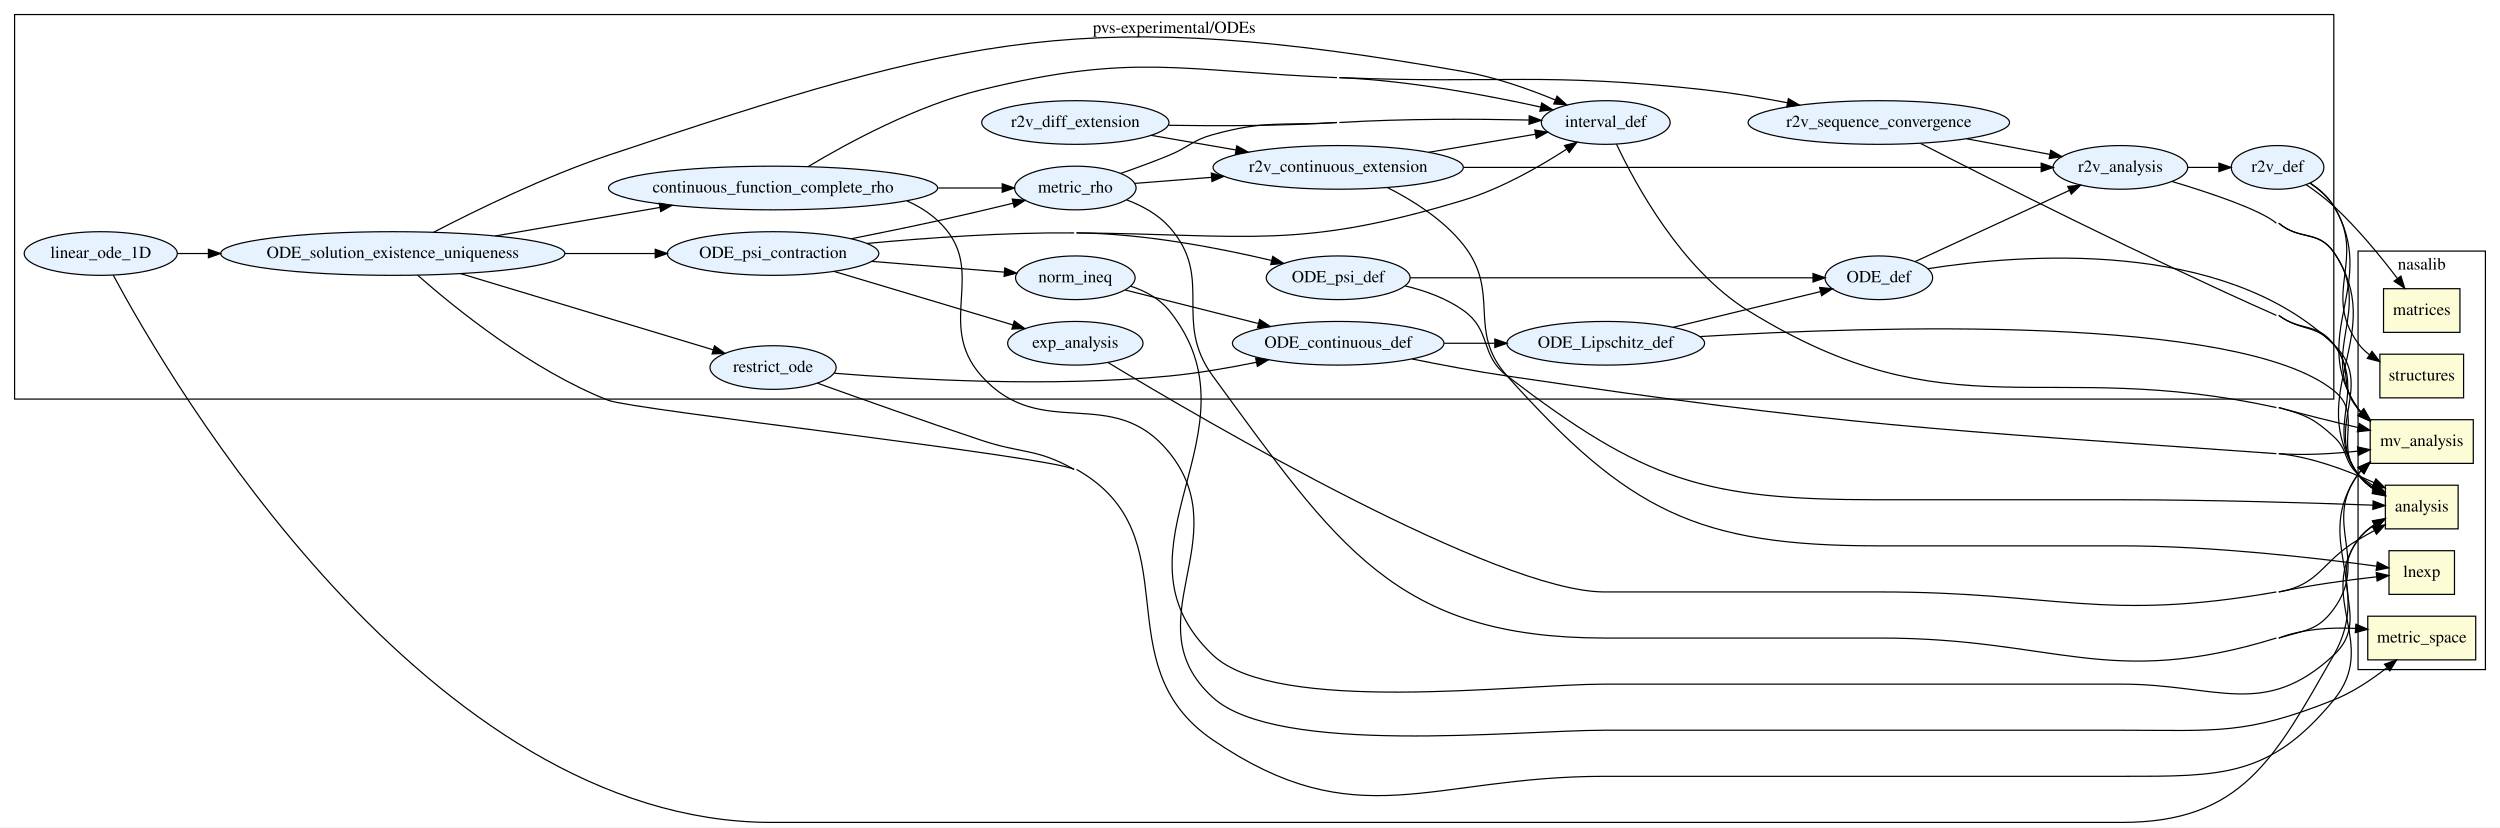
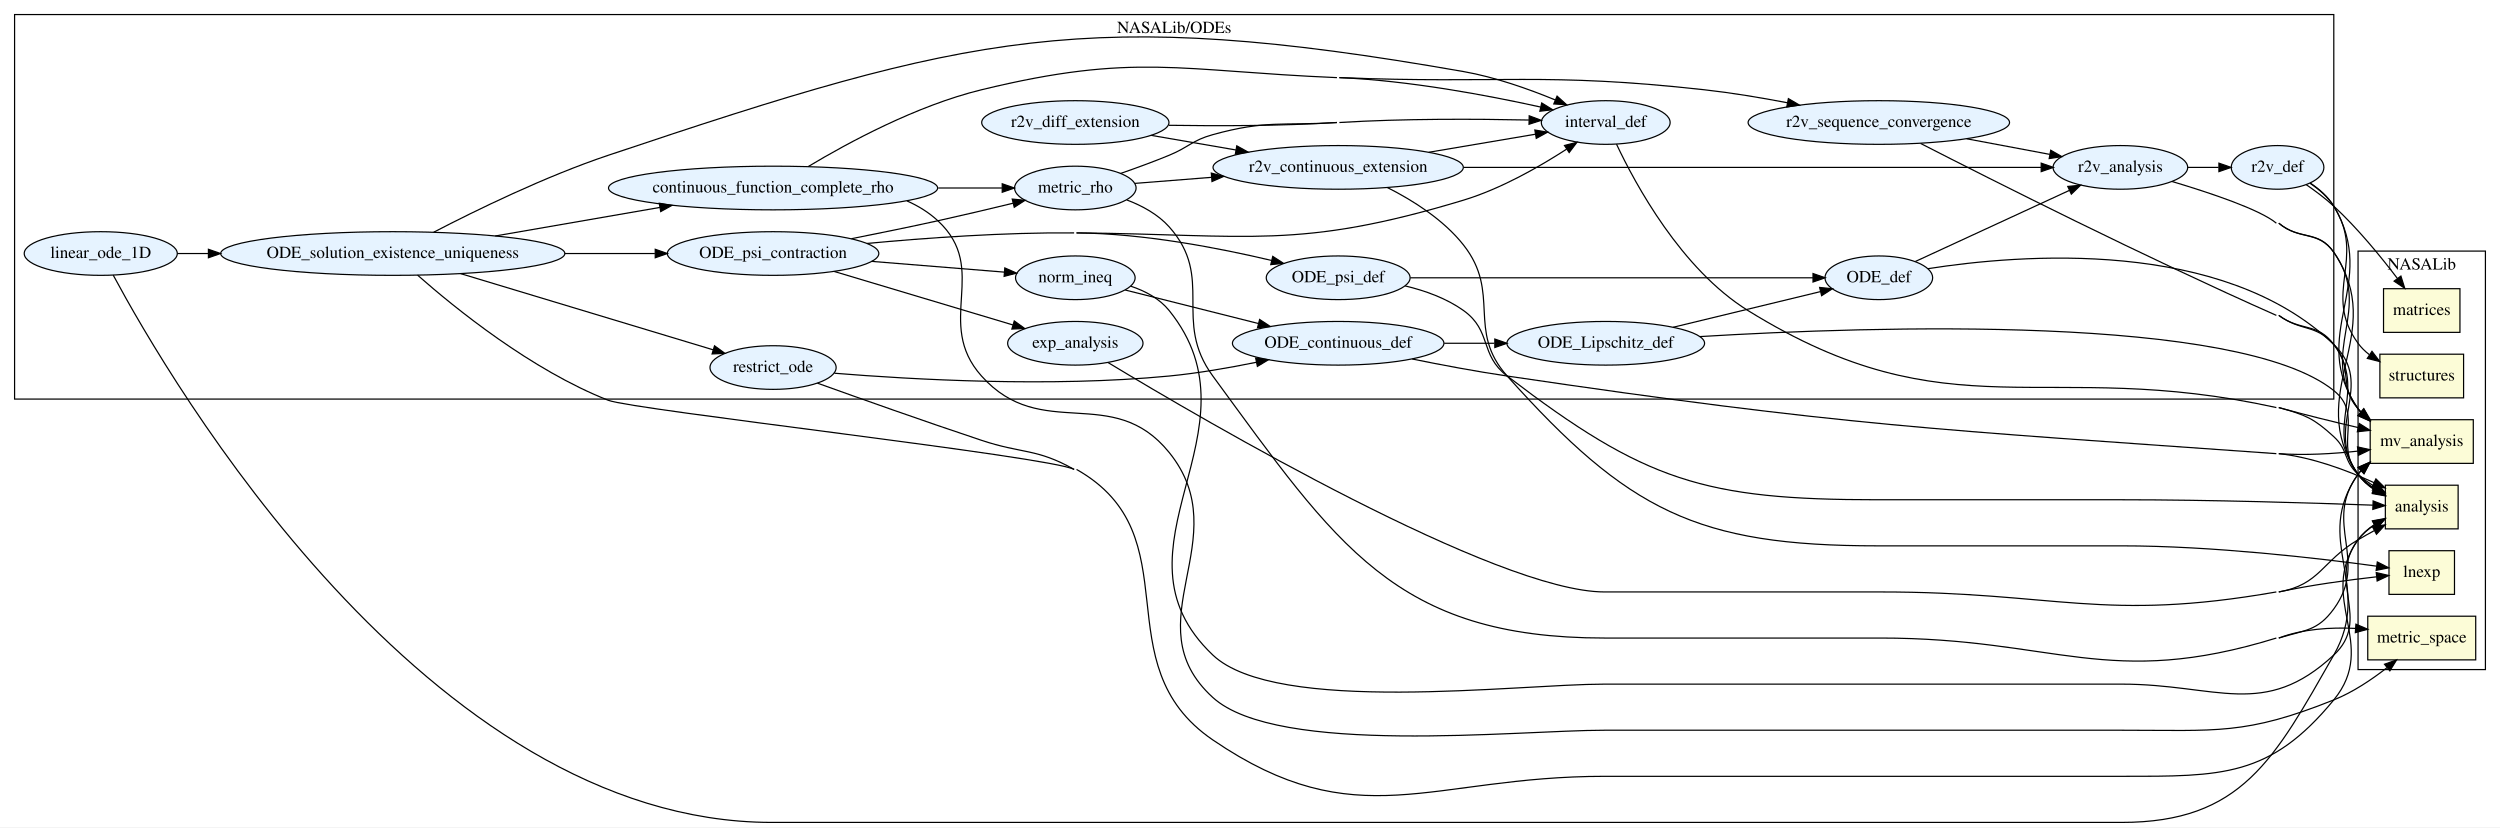
<svg xmlns="http://www.w3.org/2000/svg" width="2061pt" height="682pt" viewBox="0.00 0.00 2060.96 682.00">
  <g id="graph0" class="graph" transform="scale(1 1) rotate(0) translate(4 678)">
    <polygon fill="white" stroke="transparent" points="-4,4 -4,-678 2056.96,-678 2056.96,4 -4,4" />
+     <g id="clust1" class="cluster">
+       <polygon fill="none" stroke="black" points="1939.96,-126 1939.96,-471 2044.96,-471 2044.96,-126 1939.96,-126" />
+       <text text-anchor="middle" x="1992.46" y="-455.8" font-family="Times,serif" font-size="14.00">NASALib</text>
+     </g>
    <g id="clust2" class="cluster">
      <polygon fill="none" stroke="black" points="8,-349 8,-666 1919.96,-666 1919.96,-349 8,-349" />
-       <text text-anchor="middle" x="963.98" y="-650.8" font-family="Times,serif" font-size="14.00">pvs-experimental/ODEs</text>
-     </g>
-     <g id="clust1" class="cluster">
-       <polygon fill="none" stroke="black" points="1939.96,-126 1939.96,-471 2044.96,-471 2044.96,-126 1939.96,-126" />
-       <text text-anchor="middle" x="1992.46" y="-455.8" font-family="Times,serif" font-size="14.00">nasalib</text>
+       <text text-anchor="middle" x="963.98" y="-650.8" font-family="Times,serif" font-size="14.00">NASALib/ODEs</text>
    </g>
    <g id="node1" class="node">
+       <ellipse fill="#e6f3ff" stroke="black" cx="1319.75" cy="-395" rx="81.49" ry="18" />
+       <text text-anchor="middle" x="1319.75" y="-391.3" font-family="Times,serif" font-size="14.00">ODE_Lipschitz_def</text>
+     </g>
+     <g id="node3" class="node">
+       <ellipse fill="#e6f3ff" stroke="black" cx="1544.88" cy="-449" rx="44.39" ry="18" />
+       <text text-anchor="middle" x="1544.88" y="-445.3" font-family="Times,serif" font-size="14.00">ODE_def</text>
+     </g>
+     <g id="edge1" class="edge">
+       <path fill="none" stroke="black" d="M1375.33,-408.21C1412.44,-417.19 1461.05,-428.95 1496.52,-437.54" />
+       <polygon fill="black" stroke="black" points="1496.08,-441.03 1506.62,-439.98 1497.72,-434.23 1496.08,-441.03" />
+     </g>
+     <g id="node19" class="node">
      <polygon fill="#fcfcd7" stroke="black" points="2022.46,-278 1962.46,-278 1962.46,-242 2022.46,-242 2022.46,-278" />
      <text text-anchor="middle" x="1992.46" y="-256.3" font-family="Times,serif" font-size="14.00">analysis</text>
    </g>
+     <g id="edge2" class="edge">
+       <path fill="none" stroke="black" d="M1397.23,-400.51C1540.39,-409.17 1841.48,-419.05 1919.96,-356 1944.85,-336 1919.76,-311.73 1939.96,-287 1943.72,-282.39 1948.48,-278.48 1953.58,-275.17" />
+       <polygon fill="black" stroke="black" points="1955.4,-278.17 1962.37,-270.19 1951.94,-272.08 1955.4,-278.17" />
+     </g>
    <g id="node2" class="node">
-       <polygon fill="#fcfcd7" stroke="black" points="2019.46,-224 1965.46,-224 1965.46,-188 2019.46,-188 2019.46,-224" />
-       <text text-anchor="middle" x="1992.46" y="-202.3" font-family="Times,serif" font-size="14.00">lnexp</text>
-     </g>
-     <g id="node3" class="node">
-       <polygon fill="#fcfcd7" stroke="black" points="2023.96,-440 1960.96,-440 1960.96,-404 2023.96,-404 2023.96,-440" />
-       <text text-anchor="middle" x="1992.46" y="-418.3" font-family="Times,serif" font-size="14.00">matrices</text>
-     </g>
-     <g id="node4" class="node">
-       <polygon fill="#fcfcd7" stroke="black" points="2036.96,-170 1947.96,-170 1947.96,-134 2036.96,-134 2036.96,-170" />
-       <text text-anchor="middle" x="1992.46" y="-148.3" font-family="Times,serif" font-size="14.00">metric_space</text>
-     </g>
-     <g id="node5" class="node">
+       <ellipse fill="#e6f3ff" stroke="black" cx="1099.17" cy="-395" rx="87.18" ry="18" />
+       <text text-anchor="middle" x="1099.17" y="-391.3" font-family="Times,serif" font-size="14.00">ODE_continuous_def</text>
+     </g>
+     <g id="edge3" class="edge">
+       <path fill="none" stroke="black" d="M1186.56,-395C1200.15,-395 1214.25,-395 1227.94,-395" />
+       <polygon fill="black" stroke="black" points="1228.32,-398.5 1238.32,-395 1228.32,-391.5 1228.32,-398.5" />
+     </g>
+     <g id="edge4" class="edge">
+       <path fill="none" stroke="black" d="M1874.61,-304C1901.96,-301.1 1930.9,-290.27 1953.14,-280.08" />
+       <polygon fill="black" stroke="black" points="1954.69,-283.21 1962.23,-275.77 1951.7,-276.88 1954.69,-283.21" />
+     </g>
+     <g id="node23" class="node">
      <polygon fill="#fcfcd7" stroke="black" points="2034.96,-332 1949.96,-332 1949.96,-296 2034.96,-296 2034.96,-332" />
      <text text-anchor="middle" x="1992.46" y="-310.3" font-family="Times,serif" font-size="14.00">mv_analysis</text>
    </g>
-     <g id="node6" class="node">
-       <polygon fill="#fcfcd7" stroke="black" points="2026.96,-386 1957.96,-386 1957.96,-350 2026.96,-350 2026.96,-386" />
-       <text text-anchor="middle" x="1992.46" y="-364.3" font-family="Times,serif" font-size="14.00">structures</text>
-     </g>
-     <g id="node7" class="node">
-       <ellipse fill="#e6f3ff" stroke="black" cx="1319.75" cy="-395" rx="81.49" ry="18" />
-       <text text-anchor="middle" x="1319.75" y="-391.3" font-family="Times,serif" font-size="14.00">ODE_Lipschitz_def</text>
-     </g>
-     <g id="edge1" class="edge">
-       <path fill="none" stroke="black" d="M1397.23,-400.51C1540.39,-409.17 1841.48,-419.05 1919.96,-356 1944.85,-336 1919.76,-311.73 1939.96,-287 1943.72,-282.39 1948.48,-278.48 1953.58,-275.17" />
-       <polygon fill="black" stroke="black" points="1955.4,-278.17 1962.37,-270.19 1951.94,-272.08 1955.4,-278.17" />
-     </g>
-     <g id="node9" class="node">
-       <ellipse fill="#e6f3ff" stroke="black" cx="1544.88" cy="-449" rx="44.39" ry="18" />
-       <text text-anchor="middle" x="1544.88" y="-445.3" font-family="Times,serif" font-size="14.00">ODE_def</text>
-     </g>
-     <g id="edge2" class="edge">
-       <path fill="none" stroke="black" d="M1375.33,-408.21C1412.44,-417.19 1461.05,-428.95 1496.52,-437.54" />
-       <polygon fill="black" stroke="black" points="1496.08,-441.03 1506.62,-439.98 1497.72,-434.23 1496.08,-441.03" />
-     </g>
-     <g id="node8" class="node">
-       <ellipse fill="#e6f3ff" stroke="black" cx="1099.17" cy="-395" rx="87.18" ry="18" />
-       <text text-anchor="middle" x="1099.17" y="-391.3" font-family="Times,serif" font-size="14.00">ODE_continuous_def</text>
-     </g>
-     <g id="edge3" class="edge">
-       <path fill="none" stroke="black" d="M1874.61,-304C1901.96,-301.1 1930.9,-290.27 1953.14,-280.08" />
-       <polygon fill="black" stroke="black" points="1954.69,-283.21 1962.23,-275.77 1951.7,-276.88 1954.69,-283.21" />
-     </g>
-     <g id="edge4" class="edge">
+     <g id="edge5" class="edge">
      <path fill="none" stroke="black" d="M1874.61,-304C1895.98,-302.48 1919.52,-303.9 1939.84,-306.1" />
      <polygon fill="black" stroke="black" points="1939.5,-309.58 1949.84,-307.27 1940.31,-302.63 1939.5,-309.58" />
      <path fill="none" stroke="black" d="M1160.22,-382.03C1184.45,-377.12 1212.73,-371.81 1238.51,-368 1518.72,-326.6 1590.07,-324.11 1872.61,-304" />
    </g>
-     <g id="edge5" class="edge">
-       <path fill="none" stroke="black" d="M1186.56,-395C1200.15,-395 1214.25,-395 1227.94,-395" />
-       <polygon fill="black" stroke="black" points="1228.32,-398.5 1238.32,-395 1228.32,-391.5 1228.32,-398.5" />
+     <g id="node13" class="node">
+       <ellipse fill="#e6f3ff" stroke="black" cx="1744.02" cy="-540" rx="55.49" ry="18" />
+       <text text-anchor="middle" x="1744.02" y="-536.3" font-family="Times,serif" font-size="14.00">r2v_analysis</text>
    </g>
    <g id="edge6" class="edge">
+       <path fill="none" stroke="black" d="M1574.97,-462.43C1608.54,-477.92 1663.99,-503.52 1701.95,-521.04" />
+       <polygon fill="black" stroke="black" points="1700.65,-524.3 1711.2,-525.31 1703.58,-517.94 1700.65,-524.3" />
+     </g>
+     <g id="edge7" class="edge">
      <path fill="none" stroke="black" d="M1585.22,-456.47C1661.11,-468.38 1828.3,-482.17 1919.96,-394 1954.82,-360.46 1911.21,-325.91 1939.96,-287 1943.53,-282.16 1948.23,-278.11 1953.34,-274.75" />
      <polygon fill="black" stroke="black" points="1955.23,-277.7 1962.19,-269.72 1951.77,-271.62 1955.23,-277.7" />
    </g>
-     <g id="node19" class="node">
-       <ellipse fill="#e6f3ff" stroke="black" cx="1744.02" cy="-540" rx="55.49" ry="18" />
-       <text text-anchor="middle" x="1744.02" y="-536.3" font-family="Times,serif" font-size="14.00">r2v_analysis</text>
-     </g>
-     <g id="edge7" class="edge">
-       <path fill="none" stroke="black" d="M1574.97,-462.43C1608.54,-477.92 1663.99,-503.52 1701.95,-521.04" />
-       <polygon fill="black" stroke="black" points="1700.65,-524.3 1711.2,-525.31 1703.58,-517.94 1700.65,-524.3" />
-     </g>
-     <g id="node10" class="node">
+     <g id="node4" class="node">
      <ellipse fill="#e6f3ff" stroke="black" cx="633.3" cy="-469" rx="87.18" ry="18" />
      <text text-anchor="middle" x="633.3" y="-465.3" font-family="Times,serif" font-size="14.00">ODE_psi_contraction</text>
    </g>
-     <g id="node11" class="node">
+     <g id="node5" class="node">
      <ellipse fill="#e6f3ff" stroke="black" cx="1099.17" cy="-449" rx="59.29" ry="18" />
      <text text-anchor="middle" x="1099.17" y="-445.3" font-family="Times,serif" font-size="14.00">ODE_psi_def</text>
    </g>
    <g id="edge8" class="edge">
      <path fill="none" stroke="black" d="M710.76,-477.31C759.55,-481.86 824.17,-486.49 881.48,-486" />
      <path fill="none" stroke="black" d="M883.48,-486C938.92,-485.53 1001.26,-473.47 1044.42,-463.24" />
      <polygon fill="black" stroke="black" points="1045.24,-466.64 1054.14,-460.89 1043.6,-459.84 1045.24,-466.64" />
    </g>
-     <g id="node14" class="node">
+     <g id="node8" class="node">
      <ellipse fill="#e6f3ff" stroke="black" cx="882.48" cy="-395" rx="55.79" ry="18" />
      <text text-anchor="middle" x="882.48" y="-391.3" font-family="Times,serif" font-size="14.00">exp_analysis</text>
    </g>
    <g id="edge9" class="edge">
      <path fill="none" stroke="black" d="M683.73,-454.2C726.47,-441.41 787.99,-422.99 831.03,-410.11" />
      <polygon fill="black" stroke="black" points="832.15,-413.42 840.73,-407.2 830.15,-406.72 832.15,-413.42" />
    </g>
-     <g id="node15" class="node">
+     <g id="node9" class="node">
      <ellipse fill="#e6f3ff" stroke="black" cx="1319.75" cy="-577" rx="53.09" ry="18" />
      <text text-anchor="middle" x="1319.75" y="-573.3" font-family="Times,serif" font-size="14.00">interval_def</text>
    </g>
    <g id="edge10" class="edge">
      <path fill="none" stroke="black" d="M883.48,-486C1025.77,-484.79 1066.31,-471.78 1202.51,-513 1233.26,-522.31 1265.01,-540.47 1287.54,-555.08" />
      <polygon fill="black" stroke="black" points="1285.73,-558.08 1296,-560.68 1289.6,-552.24 1285.73,-558.08" />
    </g>
-     <g id="node17" class="node">
+     <g id="node11" class="node">
      <ellipse fill="#e6f3ff" stroke="black" cx="882.48" cy="-523" rx="50.09" ry="18" />
      <text text-anchor="middle" x="882.48" y="-519.3" font-family="Times,serif" font-size="14.00">metric_rho</text>
    </g>
    <g id="edge11" class="edge">
      <path fill="none" stroke="black" d="M697.86,-481.21C720.41,-485.68 745.94,-490.89 769.14,-496 789.49,-500.48 811.83,-505.77 831.18,-510.48" />
      <polygon fill="black" stroke="black" points="830.46,-513.9 841.01,-512.88 832.13,-507.1 830.46,-513.9" />
    </g>
-     <g id="node18" class="node">
+     <g id="node12" class="node">
      <ellipse fill="#e6f3ff" stroke="black" cx="882.48" cy="-449" rx="49.29" ry="18" />
      <text text-anchor="middle" x="882.48" y="-445.3" font-family="Times,serif" font-size="14.00">norm_ineq</text>
    </g>
    <g id="edge12" class="edge">
      <path fill="none" stroke="black" d="M714.55,-462.51C750.17,-459.62 791.28,-456.3 823.8,-453.67" />
      <polygon fill="black" stroke="black" points="824.35,-457.13 834.03,-452.84 823.78,-450.16 824.35,-457.13" />
    </g>
    <g id="edge13" class="edge">
+       <path fill="none" stroke="black" d="M1158.63,-449C1245.38,-449 1406.91,-449 1490.58,-449" />
+       <polygon fill="black" stroke="black" points="1490.63,-452.5 1500.63,-449 1490.63,-445.5 1490.63,-452.5" />
+     </g>
+     <g id="edge14" class="edge">
      <path fill="none" stroke="black" d="M1154.36,-442.31C1170.92,-438.35 1188.45,-432.04 1202.51,-422 1225.98,-405.23 1215.59,-385.52 1238.51,-368 1352.2,-281.11 1400.79,-266 1543.88,-266 1543.88,-266 1543.88,-266 1745.02,-266 1818.18,-266 1903.53,-263.32 1952.16,-261.55" />
      <polygon fill="black" stroke="black" points="1952.39,-265.04 1962.25,-261.17 1952.13,-258.05 1952.39,-265.04" />
    </g>
-     <g id="edge14" class="edge">
-       <path fill="none" stroke="black" d="M1158.63,-449C1245.38,-449 1406.91,-449 1490.58,-449" />
-       <polygon fill="black" stroke="black" points="1490.63,-452.5 1500.63,-449 1490.63,-445.5 1490.63,-452.5" />
-     </g>
-     <g id="node12" class="node">
+     <g id="node6" class="node">
      <ellipse fill="#e6f3ff" stroke="black" cx="319.78" cy="-469" rx="141.88" ry="18" />
      <text text-anchor="middle" x="319.78" y="-465.3" font-family="Times,serif" font-size="14.00">ODE_solution_existence_uniqueness</text>
    </g>
    <g id="edge15" class="edge">
+       <path fill="none" stroke="black" d="M461.5,-469C486.64,-469 512.31,-469 535.86,-469" />
+       <polygon fill="black" stroke="black" points="536.16,-472.5 546.16,-469 536.16,-465.5 536.16,-472.5" />
+     </g>
+     <g id="node7" class="node">
+       <ellipse fill="#e6f3ff" stroke="black" cx="633.3" cy="-523" rx="135.68" ry="18" />
+       <text text-anchor="middle" x="633.3" y="-519.3" font-family="Times,serif" font-size="14.00">continuous_function_complete_rho</text>
+     </g>
+     <g id="edge16" class="edge">
+       <path fill="none" stroke="black" d="M404.26,-483.47C446.14,-490.73 496.99,-499.54 540.03,-507.01" />
+       <polygon fill="black" stroke="black" points="539.49,-510.46 549.94,-508.72 540.68,-503.57 539.49,-510.46" />
+     </g>
+     <g id="edge17" class="edge">
+       <path fill="none" stroke="black" d="M353.46,-486.54C388.3,-504.62 445.48,-532.56 497.46,-550 795.96,-650.14 892.38,-673.31 1202.51,-619 1228.47,-614.45 1256.28,-604.6 1278.18,-595.58" />
+       <polygon fill="black" stroke="black" points="1279.64,-598.76 1287.49,-591.65 1276.92,-592.32 1279.64,-598.76" />
+     </g>
+     <g id="node18" class="node">
+       <ellipse fill="#e6f3ff" stroke="black" cx="633.3" cy="-375" rx="51.99" ry="18" />
+       <text text-anchor="middle" x="633.3" y="-371.3" font-family="Times,serif" font-size="14.00">restrict_ode</text>
+     </g>
+     <g id="edge18" class="edge">
+       <path fill="none" stroke="black" d="M375.75,-452.41C434.74,-434.61 527.53,-406.61 583.87,-389.61" />
+       <polygon fill="black" stroke="black" points="585.04,-392.92 593.61,-386.68 583.02,-386.21 585.04,-392.92" />
+     </g>
+     <g id="edge19" class="edge">
      <path fill="none" stroke="black" d="M883.48,-291C980.08,-236.36 904.13,-130.51 995.83,-68 1114.92,13.19 1174.61,-38 1318.75,-38 1318.75,-38 1318.75,-38 1745.02,-38 1827.66,-38 1867.5,-37.15 1919.96,-101 1957.62,-146.85 1905.52,-184.68 1939.96,-233 1943.49,-237.95 1948.2,-242.07 1953.36,-245.47" />
      <polygon fill="black" stroke="black" points="1951.88,-248.65 1962.3,-250.53 1955.33,-242.56 1951.88,-248.65" />
      <path fill="none" stroke="black" d="M340.23,-451.16C371.05,-424 434.13,-372.85 497.46,-348 517.54,-340.12 862.63,-301.47 881.48,-291" />
    </g>
-     <g id="edge16" class="edge">
-       <path fill="none" stroke="black" d="M461.5,-469C486.64,-469 512.31,-469 535.86,-469" />
-       <polygon fill="black" stroke="black" points="536.16,-472.5 546.16,-469 536.16,-465.5 536.16,-472.5" />
-     </g>
-     <g id="node13" class="node">
-       <ellipse fill="#e6f3ff" stroke="black" cx="633.3" cy="-523" rx="135.68" ry="18" />
-       <text text-anchor="middle" x="633.3" y="-519.3" font-family="Times,serif" font-size="14.00">continuous_function_complete_rho</text>
-     </g>
-     <g id="edge17" class="edge">
-       <path fill="none" stroke="black" d="M404.26,-483.47C446.14,-490.73 496.99,-499.54 540.03,-507.01" />
-       <polygon fill="black" stroke="black" points="539.49,-510.46 549.94,-508.72 540.68,-503.57 539.49,-510.46" />
-     </g>
-     <g id="edge18" class="edge">
-       <path fill="none" stroke="black" d="M353.46,-486.54C388.3,-504.62 445.48,-532.56 497.46,-550 795.96,-650.14 892.38,-673.31 1202.51,-619 1228.47,-614.45 1256.28,-604.6 1278.18,-595.58" />
-       <polygon fill="black" stroke="black" points="1279.64,-598.76 1287.49,-591.65 1276.92,-592.32 1279.64,-598.76" />
-     </g>
-     <g id="node24" class="node">
-       <ellipse fill="#e6f3ff" stroke="black" cx="633.3" cy="-375" rx="51.99" ry="18" />
-       <text text-anchor="middle" x="633.3" y="-371.3" font-family="Times,serif" font-size="14.00">restrict_ode</text>
-     </g>
-     <g id="edge19" class="edge">
-       <path fill="none" stroke="black" d="M375.75,-452.41C434.74,-434.61 527.53,-406.61 583.87,-389.61" />
-       <polygon fill="black" stroke="black" points="585.04,-392.92 593.61,-386.68 583.02,-386.21 585.04,-392.92" />
-     </g>
    <g id="edge20" class="edge">
-       <path fill="none" stroke="black" d="M743.69,-512.37C753.01,-508.24 761.7,-502.89 769.14,-496 812.5,-455.84 765.77,-412.07 805.14,-368 854.59,-312.64 913.14,-362.71 959.83,-305 1017.18,-234.1 928.42,-164.42 995.83,-103 1049.06,-54.5 1246.74,-76 1318.75,-76 1318.75,-76 1318.75,-76 1745.02,-76 1823.56,-76 1847.04,-71.81 1919.96,-101 1935.75,-107.32 1951.36,-117.82 1963.94,-127.65" />
-       <polygon fill="black" stroke="black" points="1961.77,-130.4 1971.74,-133.97 1966.17,-124.96 1961.77,-130.4" />
-     </g>
-     <g id="edge21" class="edge">
      <path fill="none" stroke="black" d="M1100.17,-614C1157.43,-611.6 1222.03,-599.48 1266.05,-589.75" />
      <polygon fill="black" stroke="black" points="1266.97,-593.13 1275.96,-587.53 1265.43,-586.3 1266.97,-593.13" />
      <path fill="none" stroke="black" d="M662.28,-540.69C695.06,-560.35 751.71,-591.01 805.14,-604 931.76,-634.78 967.97,-619.45 1098.17,-614" />
    </g>
-     <g id="edge22" class="edge">
+     <g id="edge21" class="edge">
      <path fill="none" stroke="black" d="M769.46,-523C787.86,-523 805.92,-523 821.97,-523" />
      <polygon fill="black" stroke="black" points="822.22,-526.5 832.22,-523 822.22,-519.5 822.22,-526.5" />
    </g>
-     <g id="node23" class="node">
+     <g id="node17" class="node">
      <ellipse fill="#e6f3ff" stroke="black" cx="1544.88" cy="-577" rx="107.78" ry="18" />
      <text text-anchor="middle" x="1544.88" y="-573.3" font-family="Times,serif" font-size="14.00">r2v_sequence_convergence</text>
    </g>
-     <g id="edge23" class="edge">
+     <g id="edge22" class="edge">
      <path fill="none" stroke="black" d="M1100.17,-614C1233.84,-608.71 1268.03,-618.68 1400.99,-604 1423.41,-601.52 1447.58,-597.49 1469.54,-593.28" />
      <polygon fill="black" stroke="black" points="1470.33,-596.7 1479.47,-591.35 1468.98,-589.83 1470.33,-596.7" />
+     </g>
+     <g id="node22" class="node">
+       <polygon fill="#fcfcd7" stroke="black" points="2036.96,-170 1947.96,-170 1947.96,-134 2036.96,-134 2036.96,-170" />
+       <text text-anchor="middle" x="1992.46" y="-148.3" font-family="Times,serif" font-size="14.00">metric_space</text>
+     </g>
+     <g id="edge23" class="edge">
+       <path fill="none" stroke="black" d="M743.69,-512.37C753.01,-508.24 761.7,-502.89 769.14,-496 812.5,-455.84 765.77,-412.07 805.14,-368 854.59,-312.64 913.14,-362.71 959.83,-305 1017.18,-234.1 928.42,-164.42 995.83,-103 1049.06,-54.5 1246.74,-76 1318.75,-76 1318.75,-76 1318.75,-76 1745.02,-76 1823.56,-76 1847.04,-71.81 1919.96,-101 1935.75,-107.32 1951.36,-117.82 1963.94,-127.65" />
+       <polygon fill="black" stroke="black" points="1961.77,-130.4 1971.74,-133.97 1966.17,-124.96 1961.77,-130.4" />
    </g>
    <g id="edge24" class="edge">
      <path fill="none" stroke="black" d="M1874.61,-190C1908.86,-196 1910,-215.35 1939.96,-233 1944.19,-235.5 1948.68,-238.02 1953.17,-240.47" />
      <polygon fill="black" stroke="black" points="1951.84,-243.73 1962.31,-245.36 1955.14,-237.55 1951.84,-243.73" />
+     </g>
+     <g id="node20" class="node">
+       <polygon fill="#fcfcd7" stroke="black" points="2019.46,-224 1965.46,-224 1965.46,-188 2019.46,-188 2019.46,-224" />
+       <text text-anchor="middle" x="1992.46" y="-202.3" font-family="Times,serif" font-size="14.00">lnexp</text>
    </g>
    <g id="edge25" class="edge">
      <path fill="none" stroke="black" d="M909.51,-379.08C989.24,-330.92 1230.11,-190 1318.75,-190 1318.75,-190 1318.75,-190 1545.88,-190 1691.1,-190 1729.58,-164.92 1872.61,-190" />
      <path fill="none" stroke="black" d="M1874.61,-190C1901.34,-195.76 1931.98,-199.86 1955.18,-202.47" />
      <polygon fill="black" stroke="black" points="1954.95,-205.97 1965.27,-203.57 1955.71,-199.01 1954.95,-205.97" />
    </g>
    <g id="edge26" class="edge">
      <path fill="none" stroke="black" d="M1874.61,-342C1896.58,-335.91 1903.15,-333.41 1919.96,-318 1932.04,-306.92 1927.85,-298.06 1939.96,-287 1944.01,-283.3 1948.66,-279.95 1953.48,-276.97" />
      <polygon fill="black" stroke="black" points="1955.26,-279.99 1962.24,-272.02 1951.81,-273.9 1955.26,-279.99" />
    </g>
    <g id="edge27" class="edge">
      <path fill="none" stroke="black" d="M1328.62,-559.16C1344.15,-526.19 1382.09,-456 1436.99,-422 1604.35,-318.36 1680.37,-384.33 1872.61,-342" />
      <path fill="none" stroke="black" d="M1874.61,-342C1895.95,-336.08 1919.67,-330.26 1940.14,-325.47" />
      <polygon fill="black" stroke="black" points="1940.96,-328.87 1949.91,-323.21 1939.37,-322.06 1940.96,-328.87" />
    </g>
-     <g id="node16" class="node">
+     <g id="node10" class="node">
      <ellipse fill="#e6f3ff" stroke="black" cx="79.04" cy="-469" rx="63.09" ry="18" />
      <text text-anchor="middle" x="79.04" y="-465.3" font-family="Times,serif" font-size="14.00">linear_ode_1D</text>
    </g>
    <g id="edge28" class="edge">
+       <path fill="none" stroke="black" d="M142.15,-469C150.28,-469 158.87,-469 167.72,-469" />
+       <polygon fill="black" stroke="black" points="167.8,-472.5 177.8,-469 167.8,-465.5 167.8,-472.5" />
+     </g>
+     <g id="edge29" class="edge">
      <path fill="none" stroke="black" d="M89.31,-451.19C135.27,-365.52 348.02,0 632.3,0 632.3,0 632.3,0 1745.02,0 1844.05,0 1870.91,-51.97 1919.96,-138 1953.05,-196.05 1901.64,-232.26 1939.96,-287 1940.71,-288.07 1941.51,-289.1 1942.36,-290.09" />
      <polygon fill="black" stroke="black" points="1940.03,-292.7 1949.72,-296.98 1944.81,-287.59 1940.03,-292.7" />
    </g>
-     <g id="edge29" class="edge">
-       <path fill="none" stroke="black" d="M142.15,-469C150.28,-469 158.87,-469 167.72,-469" />
-       <polygon fill="black" stroke="black" points="167.8,-472.5 177.8,-469 167.8,-465.5 167.8,-472.5" />
-     </g>
    <g id="edge30" class="edge">
+       <path fill="none" stroke="black" d="M919.88,-535.03C932.62,-539.46 946.96,-544.7 959.83,-550 976.19,-556.74 978.77,-562.29 995.83,-567 1039.88,-579.16 1052.55,-574.17 1098.17,-577" />
+       <path fill="none" stroke="black" d="M1100.17,-577C1152.76,-580.26 1212.62,-579.99 1256.38,-579.05" />
+       <polygon fill="black" stroke="black" points="1256.66,-582.54 1266.58,-578.81 1256.5,-575.55 1256.66,-582.54" />
+     </g>
+     <g id="node14" class="node">
+       <ellipse fill="#e6f3ff" stroke="black" cx="1099.17" cy="-540" rx="103.18" ry="18" />
+       <text text-anchor="middle" x="1099.17" y="-536.3" font-family="Times,serif" font-size="14.00">r2v_continuous_extension</text>
+     </g>
+     <g id="edge31" class="edge">
+       <path fill="none" stroke="black" d="M931.66,-526.82C950.42,-528.3 972.69,-530.06 994.74,-531.81" />
+       <polygon fill="black" stroke="black" points="994.59,-535.31 1004.84,-532.61 995.15,-528.33 994.59,-535.31" />
+     </g>
+     <g id="edge32" class="edge">
      <path fill="none" stroke="black" d="M1874.61,-152C1894.39,-159.54 1917.47,-160.94 1937.86,-159.94" />
      <polygon fill="black" stroke="black" points="1938.2,-163.43 1947.94,-159.25 1937.72,-156.44 1938.2,-163.43" />
    </g>
-     <g id="edge31" class="edge">
+     <g id="edge33" class="edge">
      <path fill="none" stroke="black" d="M1874.61,-152C1896.4,-158.72 1906.5,-157.59 1919.96,-176 1949.54,-216.47 1910.3,-246.59 1939.96,-287 1940.73,-288.05 1941.56,-289.07 1942.43,-290.05" />
      <polygon fill="black" stroke="black" points="1940.15,-292.71 1949.89,-296.86 1944.87,-287.53 1940.15,-292.71" />
      <path fill="none" stroke="black" d="M924.9,-513.18C937.6,-508.36 950.63,-501.29 959.83,-491 997.78,-448.53 962.13,-413.92 995.83,-368 1097.97,-228.78 1146.08,-152 1318.75,-152 1318.75,-152 1318.75,-152 1545.88,-152 1691.1,-152 1733.85,-109.21 1872.61,-152" />
    </g>
-     <g id="edge32" class="edge">
-       <path fill="none" stroke="black" d="M919.88,-535.03C932.62,-539.46 946.96,-544.7 959.83,-550 976.19,-556.74 978.77,-562.29 995.83,-567 1039.88,-579.16 1052.55,-574.17 1098.17,-577" />
-       <path fill="none" stroke="black" d="M1100.17,-577C1152.76,-580.26 1212.62,-579.99 1256.38,-579.05" />
-       <polygon fill="black" stroke="black" points="1256.66,-582.54 1266.58,-578.81 1256.5,-575.55 1256.66,-582.54" />
-     </g>
-     <g id="node20" class="node">
-       <ellipse fill="#e6f3ff" stroke="black" cx="1099.17" cy="-540" rx="103.18" ry="18" />
-       <text text-anchor="middle" x="1099.17" y="-536.3" font-family="Times,serif" font-size="14.00">r2v_continuous_extension</text>
-     </g>
-     <g id="edge33" class="edge">
-       <path fill="none" stroke="black" d="M931.66,-526.82C950.42,-528.3 972.69,-530.06 994.74,-531.81" />
-       <polygon fill="black" stroke="black" points="994.59,-535.31 1004.84,-532.61 995.15,-528.33 994.59,-535.31" />
-     </g>
    <g id="edge34" class="edge">
+       <path fill="none" stroke="black" d="M923.61,-438.91C954.45,-431.15 997.67,-420.28 1033.39,-411.29" />
+       <polygon fill="black" stroke="black" points="1034.41,-414.65 1043.25,-408.81 1032.7,-407.86 1034.41,-414.65" />
+     </g>
+     <g id="edge35" class="edge">
      <path fill="none" stroke="black" d="M928.14,-442.09C940.09,-438.11 951.88,-431.85 959.83,-422 1039.68,-322.95 903.55,-225.6 995.83,-138 1048.01,-88.45 1246.79,-114 1318.75,-114 1318.75,-114 1318.75,-114 1745.02,-114 1823.5,-114 1862.53,-84.52 1919.96,-138 1951.53,-167.41 1913.92,-198.59 1939.96,-233 1943.59,-237.8 1948.32,-241.82 1953.44,-245.18" />
      <polygon fill="black" stroke="black" points="1951.87,-248.32 1962.3,-250.21 1955.33,-242.23 1951.87,-248.32" />
    </g>
-     <g id="edge35" class="edge">
-       <path fill="none" stroke="black" d="M923.61,-438.91C954.45,-431.15 997.67,-420.28 1033.39,-411.29" />
-       <polygon fill="black" stroke="black" points="1034.41,-414.65 1043.25,-408.81 1032.7,-407.86 1034.41,-414.65" />
+     <g id="node15" class="node">
+       <ellipse fill="#e6f3ff" stroke="black" cx="1873.61" cy="-540" rx="38.19" ry="18" />
+       <text text-anchor="middle" x="1873.61" y="-536.3" font-family="Times,serif" font-size="14.00">r2v_def</text>
    </g>
    <g id="edge36" class="edge">
+       <path fill="none" stroke="black" d="M1799.5,-540C1807.98,-540 1816.68,-540 1824.99,-540" />
+       <polygon fill="black" stroke="black" points="1825.26,-543.5 1835.26,-540 1825.26,-536.5 1825.26,-543.5" />
+     </g>
+     <g id="edge37" class="edge">
      <path fill="none" stroke="black" d="M1874.61,-494C1892.12,-479.39 1907.15,-488.87 1919.96,-470 1965.91,-402.31 1893.87,-354.6 1939.96,-287 1943.42,-281.92 1948.14,-277.73 1953.34,-274.3" />
      <polygon fill="black" stroke="black" points="1955.39,-277.16 1962.38,-269.2 1951.95,-271.06 1955.39,-277.16" />
      <path fill="none" stroke="black" d="M1786.52,-528.4C1818.4,-518.89 1859.19,-505.2 1872.61,-494" />
    </g>
-     <g id="edge37" class="edge">
+     <g id="edge38" class="edge">
      <path fill="none" stroke="black" d="M1874.61,-494C1892.12,-479.39 1906.73,-488.57 1919.96,-470 1953.62,-422.74 1906.21,-388.19 1939.96,-341 1940.72,-339.94 1941.53,-338.91 1942.39,-337.93" />
      <polygon fill="black" stroke="black" points="1944.84,-340.43 1949.8,-331.07 1940.08,-335.3 1944.84,-340.43" />
    </g>
-     <g id="node21" class="node">
-       <ellipse fill="#e6f3ff" stroke="black" cx="1873.61" cy="-540" rx="38.19" ry="18" />
-       <text text-anchor="middle" x="1873.61" y="-536.3" font-family="Times,serif" font-size="14.00">r2v_def</text>
-     </g>
-     <g id="edge38" class="edge">
-       <path fill="none" stroke="black" d="M1799.5,-540C1807.98,-540 1816.68,-540 1824.99,-540" />
-       <polygon fill="black" stroke="black" points="1825.26,-543.5 1835.26,-540 1825.26,-536.5 1825.26,-543.5" />
-     </g>
    <g id="edge39" class="edge">
+       <path fill="none" stroke="black" d="M1173.86,-552.47C1202.55,-557.33 1234.9,-562.81 1261.75,-567.35" />
+       <polygon fill="black" stroke="black" points="1261.31,-570.83 1271.75,-569.04 1262.48,-563.92 1261.31,-570.83" />
+     </g>
+     <g id="edge40" class="edge">
+       <path fill="none" stroke="black" d="M1202.74,-540C1336.63,-540 1567.01,-540 1678.64,-540" />
+       <polygon fill="black" stroke="black" points="1678.75,-543.5 1688.75,-540 1678.75,-536.5 1678.75,-543.5" />
+     </g>
+     <g id="edge41" class="edge">
      <path fill="none" stroke="black" d="M1139.65,-523.43C1160.93,-512.7 1186.11,-496.83 1202.51,-476 1233.8,-436.24 1204.72,-405.66 1238.51,-368 1338.22,-256.87 1394.58,-228 1543.88,-228 1543.88,-228 1543.88,-228 1745.02,-228 1819.9,-228 1907.06,-217.8 1955.07,-211.29" />
      <polygon fill="black" stroke="black" points="1955.84,-214.72 1965.27,-209.88 1954.88,-207.78 1955.84,-214.72" />
    </g>
-     <g id="edge40" class="edge">
-       <path fill="none" stroke="black" d="M1173.86,-552.47C1202.55,-557.33 1234.9,-562.81 1261.75,-567.35" />
-       <polygon fill="black" stroke="black" points="1261.31,-570.83 1271.75,-569.04 1262.48,-563.92 1261.31,-570.83" />
-     </g>
-     <g id="edge41" class="edge">
-       <path fill="none" stroke="black" d="M1202.74,-540C1336.63,-540 1567.01,-540 1678.64,-540" />
-       <polygon fill="black" stroke="black" points="1678.75,-543.5 1688.75,-540 1678.75,-536.5 1678.75,-543.5" />
+     <g id="node21" class="node">
+       <polygon fill="#fcfcd7" stroke="black" points="2023.96,-440 1960.96,-440 1960.96,-404 2023.96,-404 2023.96,-440" />
+       <text text-anchor="middle" x="1992.46" y="-418.3" font-family="Times,serif" font-size="14.00">matrices</text>
    </g>
    <g id="edge42" class="edge">
      <path fill="none" stroke="black" d="M1897.18,-525.8C1904.75,-520.6 1913.02,-514.41 1919.96,-508 1939.57,-489.88 1958.74,-466.42 1972.29,-448.58" />
      <polygon fill="black" stroke="black" points="1975.28,-450.42 1978.46,-440.32 1969.67,-446.23 1975.28,-450.42" />
    </g>
    <g id="edge43" class="edge">
      <path fill="none" stroke="black" d="M1900.53,-527.12C1907.97,-522.16 1915.32,-515.78 1919.96,-508 1958.24,-443.8 1897.53,-402.55 1939.96,-341 1940.7,-339.92 1941.5,-338.89 1942.34,-337.89" />
      <polygon fill="black" stroke="black" points="1944.8,-340.39 1949.67,-330.98 1939.99,-335.3 1944.8,-340.39" />
    </g>
+     <g id="node24" class="node">
+       <polygon fill="#fcfcd7" stroke="black" points="2026.96,-386 1957.96,-386 1957.96,-350 2026.96,-350 2026.96,-386" />
+       <text text-anchor="middle" x="1992.46" y="-364.3" font-family="Times,serif" font-size="14.00">structures</text>
+     </g>
    <g id="edge44" class="edge">
      <path fill="none" stroke="black" d="M1900.27,-526.96C1907.7,-521.99 1915.1,-515.65 1919.96,-508 1947.3,-464.94 1909.85,-436.17 1939.96,-395 1942.54,-391.47 1945.72,-388.36 1949.23,-385.64" />
      <polygon fill="black" stroke="black" points="1951.44,-388.37 1957.86,-379.94 1947.59,-382.52 1951.44,-388.37" />
    </g>
-     <g id="node22" class="node">
+     <g id="node16" class="node">
      <ellipse fill="#e6f3ff" stroke="black" cx="882.48" cy="-577" rx="77.19" ry="18" />
      <text text-anchor="middle" x="882.48" y="-573.3" font-family="Times,serif" font-size="14.00">r2v_diff_extension</text>
    </g>
    <g id="edge45" class="edge">
      <path fill="none" stroke="black" d="M959.56,-574.71C1000.65,-574.05 1052.22,-574.15 1098.17,-577" />
    </g>
    <g id="edge46" class="edge">
      <path fill="none" stroke="black" d="M945,-566.4C966.79,-562.64 991.69,-558.35 1014.98,-554.34" />
      <polygon fill="black" stroke="black" points="1015.59,-557.78 1024.85,-552.64 1014.4,-550.89 1015.59,-557.78" />
    </g>
    <g id="edge47" class="edge">
+       <path fill="none" stroke="black" d="M1617.33,-563.59C1639.88,-559.36 1664.47,-554.74 1685.88,-550.72" />
+       <polygon fill="black" stroke="black" points="1686.61,-554.15 1695.79,-548.86 1685.32,-547.27 1686.61,-554.15" />
+     </g>
+     <g id="edge48" class="edge">
      <path fill="none" stroke="black" d="M1874.61,-418C1892.98,-404.5 1906.44,-412.37 1919.96,-394 1948.63,-355.03 1911.21,-325.91 1939.96,-287 1943.53,-282.16 1948.23,-278.11 1953.34,-274.75" />
      <polygon fill="black" stroke="black" points="1955.23,-277.7 1962.19,-269.72 1951.77,-271.62 1955.23,-277.7" />
    </g>
-     <g id="edge48" class="edge">
+     <g id="edge49" class="edge">
      <path fill="none" stroke="black" d="M1579.37,-559.71C1638.13,-529.6 1763.89,-466.16 1872.61,-418" />
      <path fill="none" stroke="black" d="M1874.61,-418C1892.98,-404.5 1904.88,-411.11 1919.96,-394 1936.6,-375.11 1923.27,-359.86 1939.96,-341 1940.69,-340.17 1941.46,-339.36 1942.26,-338.57" />
      <polygon fill="black" stroke="black" points="1944.64,-341.14 1950.05,-332.04 1940.14,-335.78 1944.64,-341.14" />
    </g>
-     <g id="edge49" class="edge">
-       <path fill="none" stroke="black" d="M1617.33,-563.59C1639.88,-559.36 1664.47,-554.74 1685.88,-550.72" />
-       <polygon fill="black" stroke="black" points="1686.61,-554.15 1695.79,-548.86 1685.32,-547.27 1686.61,-554.15" />
-     </g>
    <g id="edge50" class="edge">
-       <path fill="none" stroke="black" d="M669.85,-362.13C704.32,-349.74 758.16,-330.63 805.14,-315 838.89,-303.77 850.52,-308.51 881.48,-291" />
-     </g>
-     <g id="edge51" class="edge">
      <path fill="none" stroke="black" d="M683.8,-370.32C747.72,-365.11 862.35,-358.58 959.83,-368 983.48,-370.29 1009.1,-374.73 1031.79,-379.35" />
      <polygon fill="black" stroke="black" points="1031.15,-382.79 1041.65,-381.41 1032.58,-375.94 1031.15,-382.79" />
    </g>
+     <g id="edge51" class="edge">
+       <path fill="none" stroke="black" d="M669.85,-362.13C704.32,-349.74 758.16,-330.63 805.14,-315 838.89,-303.77 850.52,-308.51 881.48,-291" />
+     </g>
  </g>
</svg>
